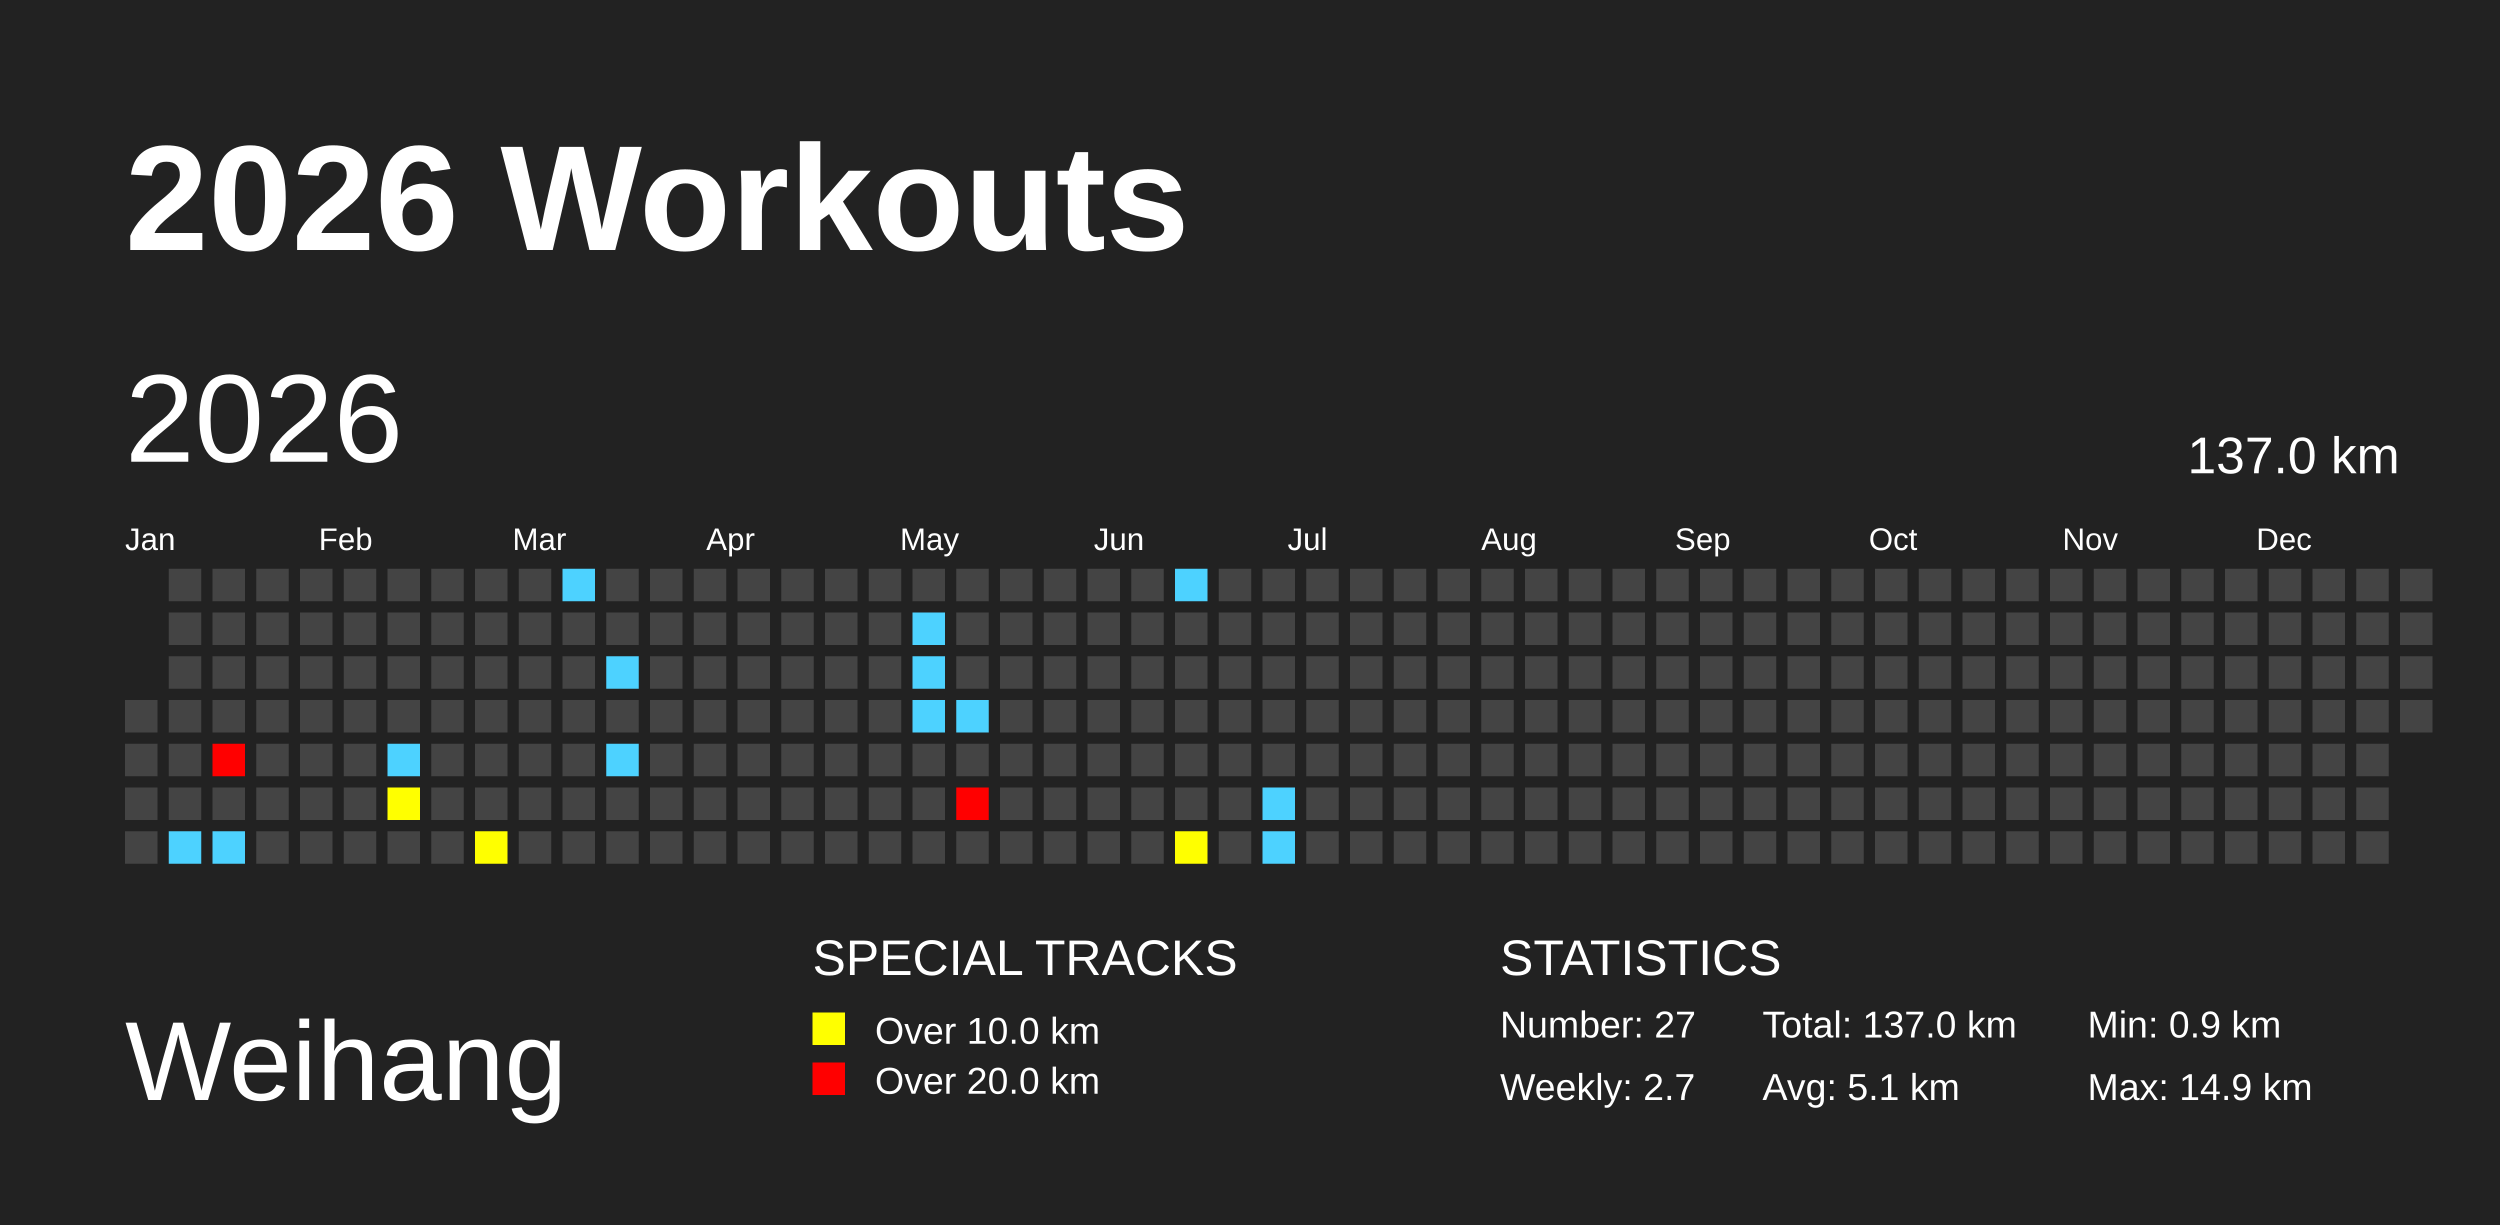
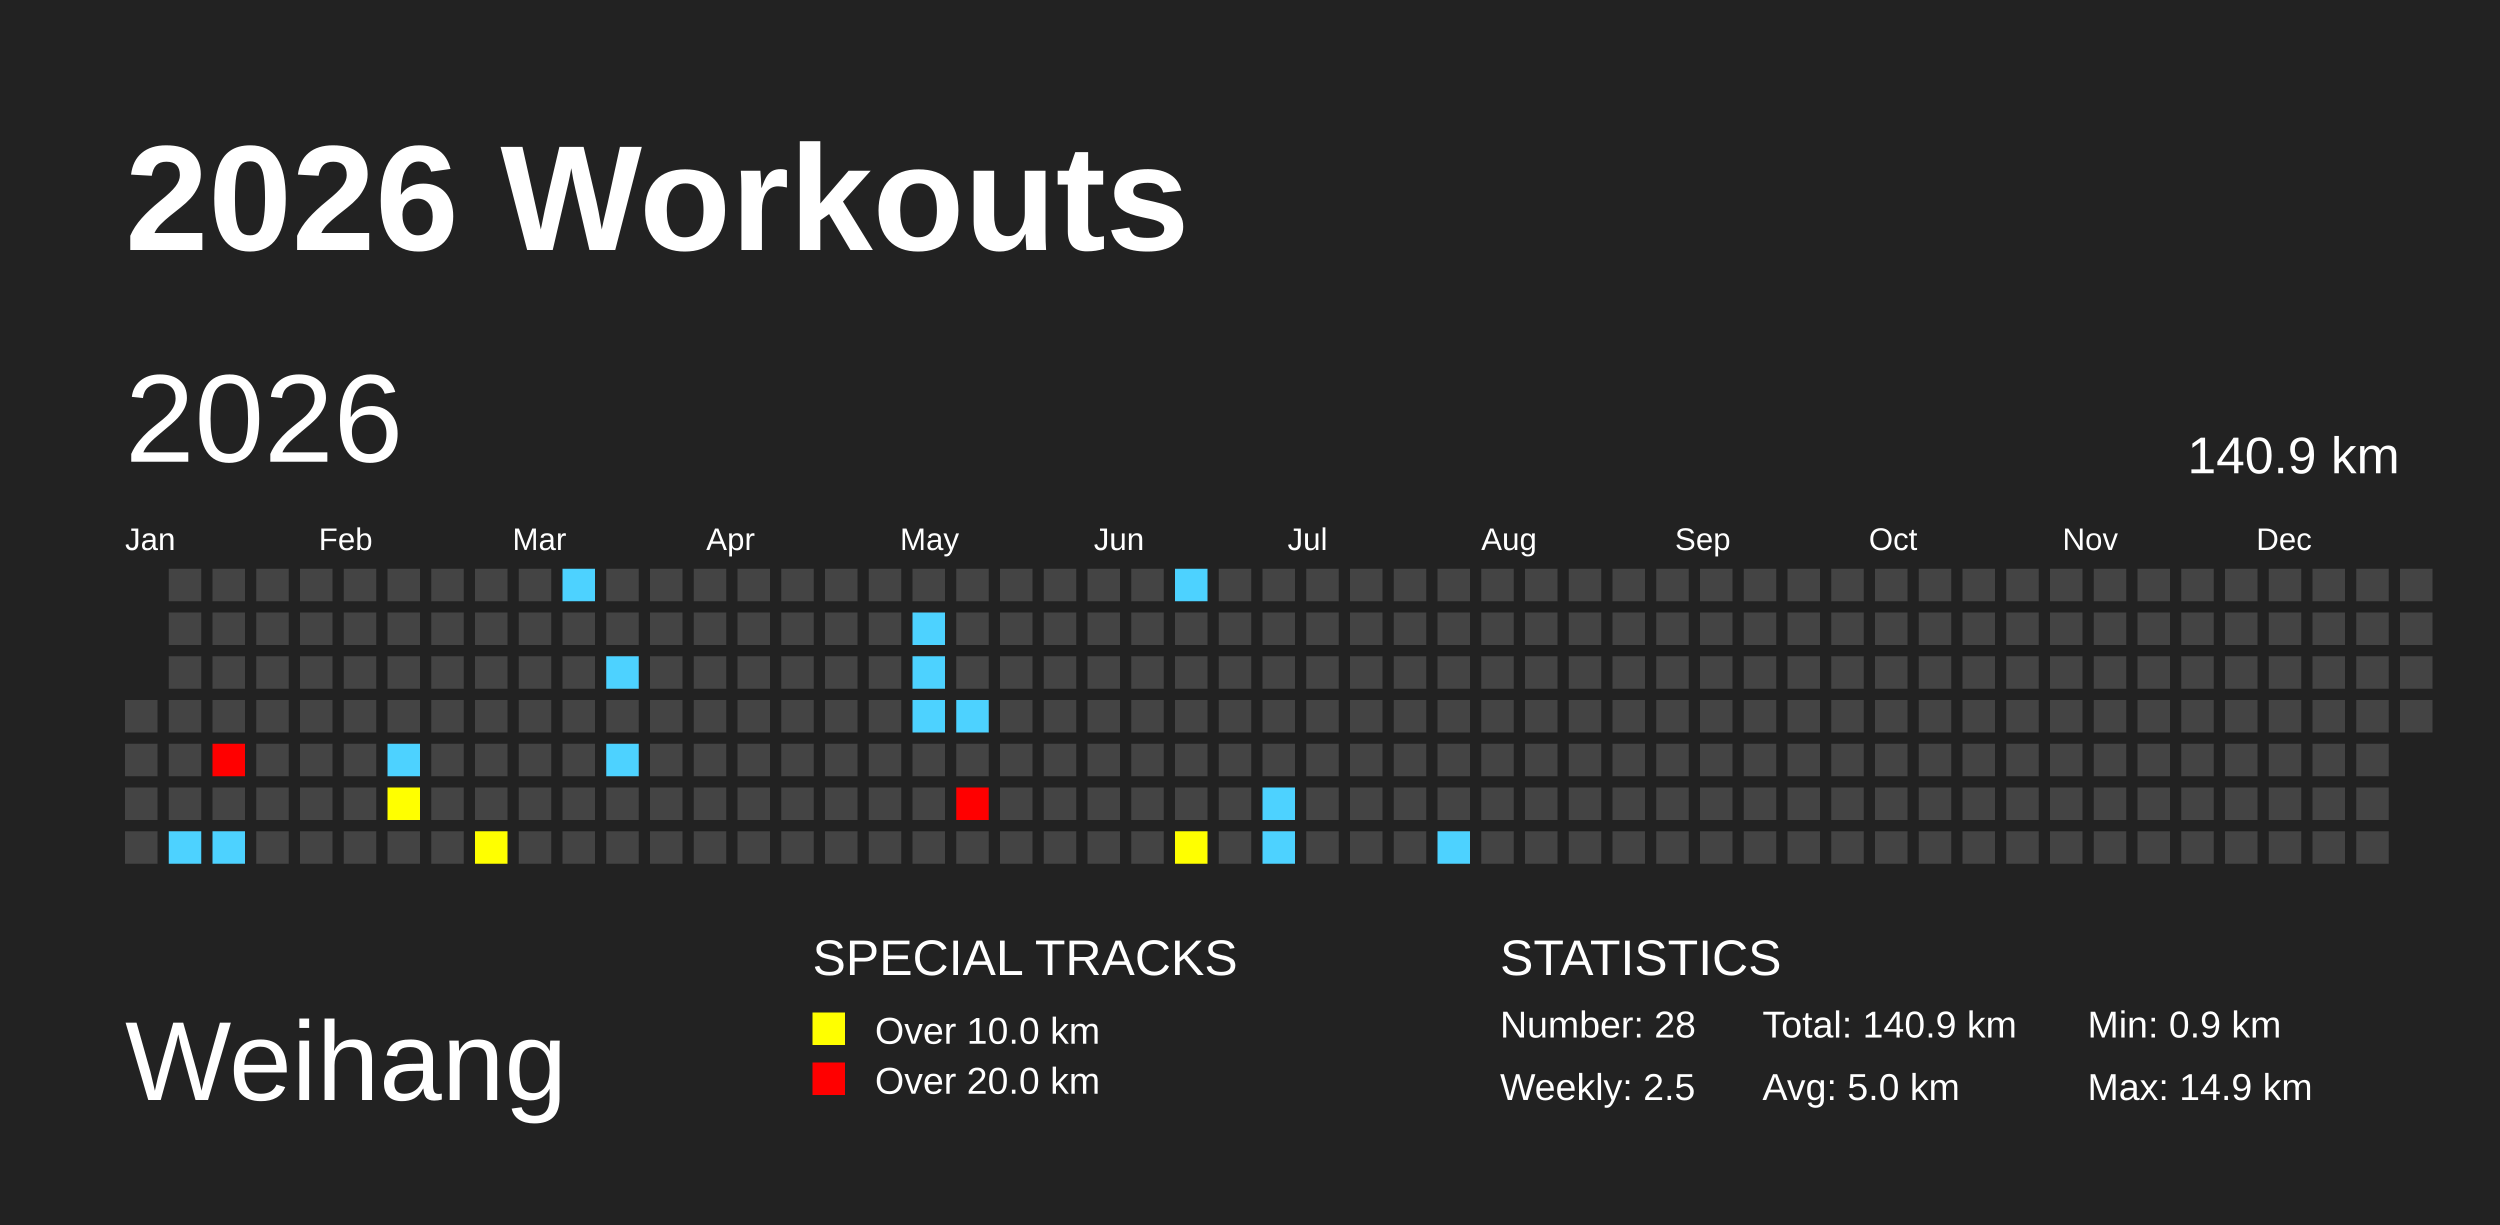
<svg xmlns="http://www.w3.org/2000/svg" baseProfile="full" height="98mm" version="1.1" viewBox="0,0,200,98" width="200mm">
  <defs />
  <rect fill="#222222" height="98" width="200" x="0" y="0" />
  <text fill="#FFFFFF" style="font-size:12px; font-family:Arial; font-weight:bold;" x="10" y="20">2026 Workouts</text>
  <text fill="#FFFFFF" style="font-size:9px; font-family:Arial" x="10" y="88">Weihang</text>
  <text fill="#FFFFFF" style="font-size:4px; font-family:Arial" x="65" y="78">SPECIAL TRACKS</text>
  <rect fill="yellow" height="2.6" width="2.6" x="65" y="81" />
  <text fill="#FFFFFF" style="font-size:3px; font-family:Arial" x="70" y="83.5">Over 10.0 km</text>
  <rect fill="red" height="2.6" width="2.6" x="65" y="85" />
  <text fill="#FFFFFF" style="font-size:3px; font-family:Arial" x="70" y="87.5">Over 20.0 km</text>
  <text fill="#FFFFFF" style="font-size:4px; font-family:Arial" x="120" y="78">STATISTICS</text>
-   <text fill="#FFFFFF" style="font-size:3px; font-family:Arial" x="120" y="83">Number: 27</text>
-   <text fill="#FFFFFF" style="font-size:3px; font-family:Arial" x="120" y="88">Weekly: 2.7</text>
-   <text fill="#FFFFFF" style="font-size:3px; font-family:Arial" x="141" y="83">Total: 137.0 km</text>
-   <text fill="#FFFFFF" style="font-size:3px; font-family:Arial" x="141" y="88">Avg: 5.1 km</text>
+   <text fill="#FFFFFF" style="font-size:3px; font-family:Arial" x="120" y="83">Number: 28</text>
+   <text fill="#FFFFFF" style="font-size:3px; font-family:Arial" x="120" y="88">Weekly: 2.5</text>
+   <text fill="#FFFFFF" style="font-size:3px; font-family:Arial" x="141" y="83">Total: 140.9 km</text>
+   <text fill="#FFFFFF" style="font-size:3px; font-family:Arial" x="141" y="88">Avg: 5.0 km</text>
  <text fill="#FFFFFF" style="font-size:3px; font-family:Arial" x="167" y="83">Min: 0.9 km</text>
  <text fill="#FFFFFF" style="font-size:3px; font-family:Arial" x="167" y="88">Max: 14.9 km</text>
  <text dominant-baseline="hanging" fill="#FFFFFF" style="font-size:10.0px; font-family:Arial;" x="10" y="30">2026</text>
-   <text dominant-baseline="hanging" fill="#FFFFFF" style="font-size:4.125px; font-family:Arial;" x="175" y="35">137.0 km</text>
+   <text dominant-baseline="hanging" fill="#FFFFFF" style="font-size:4.125px; font-family:Arial;" x="175" y="35">140.9 km</text>
  <text fill="#FFFFFF" style="font-size:2.5px; font-family:Arial" x="10.0" y="44">Jan</text>
  <text fill="#FFFFFF" style="font-size:2.5px; font-family:Arial" x="25.5" y="44">Feb</text>
  <text fill="#FFFFFF" style="font-size:2.5px; font-family:Arial" x="41.0" y="44">Mar</text>
  <text fill="#FFFFFF" style="font-size:2.5px; font-family:Arial" x="56.5" y="44">Apr</text>
  <text fill="#FFFFFF" style="font-size:2.5px; font-family:Arial" x="72.0" y="44">May</text>
  <text fill="#FFFFFF" style="font-size:2.5px; font-family:Arial" x="87.5" y="44">Jun</text>
  <text fill="#FFFFFF" style="font-size:2.5px; font-family:Arial" x="103.0" y="44">Jul</text>
  <text fill="#FFFFFF" style="font-size:2.5px; font-family:Arial" x="118.5" y="44">Aug</text>
  <text fill="#FFFFFF" style="font-size:2.5px; font-family:Arial" x="134.0" y="44">Sep</text>
  <text fill="#FFFFFF" style="font-size:2.5px; font-family:Arial" x="149.5" y="44">Oct</text>
  <text fill="#FFFFFF" style="font-size:2.5px; font-family:Arial" x="165.0" y="44">Nov</text>
  <text fill="#FFFFFF" style="font-size:2.5px; font-family:Arial" x="180.5" y="44">Dec</text>
  <rect fill="#444444" height="2.6" width="2.6" x="10.0" y="56.0" />
  <rect fill="#444444" height="2.6" width="2.6" x="10.0" y="59.5" />
  <rect fill="#444444" height="2.6" width="2.6" x="10.0" y="63.0" />
  <rect fill="#444444" height="2.6" width="2.6" x="10.0" y="66.5" />
  <rect fill="#444444" height="2.6" width="2.6" x="13.5" y="45.5" />
  <rect fill="#444444" height="2.6" width="2.6" x="13.5" y="49.0" />
  <rect fill="#444444" height="2.6" width="2.6" x="13.5" y="52.5" />
  <rect fill="#444444" height="2.6" width="2.6" x="13.5" y="56.0" />
  <rect fill="#444444" height="2.6" width="2.6" x="13.5" y="59.5" />
  <rect fill="#444444" height="2.6" width="2.6" x="13.5" y="63.0" />
  <rect fill="#4DD2FF" height="2.6" width="2.6" x="13.5" y="66.5" />
  <rect fill="#444444" height="2.6" width="2.6" x="17.0" y="45.5" />
  <rect fill="#444444" height="2.6" width="2.6" x="17.0" y="49.0" />
  <rect fill="#444444" height="2.6" width="2.6" x="17.0" y="52.5" />
  <rect fill="#444444" height="2.6" width="2.6" x="17.0" y="56.0" />
  <rect fill="red" height="2.6" width="2.6" x="17.0" y="59.5" />
  <rect fill="#444444" height="2.6" width="2.6" x="17.0" y="63.0" />
  <rect fill="#4DD2FF" height="2.6" width="2.6" x="17.0" y="66.5" />
  <rect fill="#444444" height="2.6" width="2.6" x="20.5" y="45.5" />
  <rect fill="#444444" height="2.6" width="2.6" x="20.5" y="49.0" />
  <rect fill="#444444" height="2.6" width="2.6" x="20.5" y="52.5" />
  <rect fill="#444444" height="2.6" width="2.6" x="20.5" y="56.0" />
  <rect fill="#444444" height="2.6" width="2.6" x="20.5" y="59.5" />
  <rect fill="#444444" height="2.6" width="2.6" x="20.5" y="63.0" />
  <rect fill="#444444" height="2.6" width="2.6" x="20.5" y="66.5" />
  <rect fill="#444444" height="2.6" width="2.6" x="24.0" y="45.5" />
  <rect fill="#444444" height="2.6" width="2.6" x="24.0" y="49.0" />
  <rect fill="#444444" height="2.6" width="2.6" x="24.0" y="52.5" />
  <rect fill="#444444" height="2.6" width="2.6" x="24.0" y="56.0" />
  <rect fill="#444444" height="2.6" width="2.6" x="24.0" y="59.5" />
  <rect fill="#444444" height="2.6" width="2.6" x="24.0" y="63.0" />
  <rect fill="#444444" height="2.6" width="2.6" x="24.0" y="66.5" />
  <rect fill="#444444" height="2.6" width="2.6" x="27.5" y="45.5" />
  <rect fill="#444444" height="2.6" width="2.6" x="27.5" y="49.0" />
  <rect fill="#444444" height="2.6" width="2.6" x="27.5" y="52.5" />
  <rect fill="#444444" height="2.6" width="2.6" x="27.5" y="56.0" />
  <rect fill="#444444" height="2.6" width="2.6" x="27.5" y="59.5" />
  <rect fill="#444444" height="2.6" width="2.6" x="27.5" y="63.0" />
  <rect fill="#444444" height="2.6" width="2.6" x="27.5" y="66.5" />
  <rect fill="#444444" height="2.6" width="2.6" x="31.0" y="45.5" />
  <rect fill="#444444" height="2.6" width="2.6" x="31.0" y="49.0" />
  <rect fill="#444444" height="2.6" width="2.6" x="31.0" y="52.5" />
  <rect fill="#444444" height="2.6" width="2.6" x="31.0" y="56.0" />
  <rect fill="#4DD2FF" height="2.6" width="2.6" x="31.0" y="59.5" />
  <rect fill="yellow" height="2.6" width="2.6" x="31.0" y="63.0" />
  <rect fill="#444444" height="2.6" width="2.6" x="31.0" y="66.5" />
  <rect fill="#444444" height="2.6" width="2.6" x="34.5" y="45.5" />
  <rect fill="#444444" height="2.6" width="2.6" x="34.5" y="49.0" />
  <rect fill="#444444" height="2.6" width="2.6" x="34.5" y="52.5" />
  <rect fill="#444444" height="2.6" width="2.6" x="34.5" y="56.0" />
  <rect fill="#444444" height="2.6" width="2.6" x="34.5" y="59.5" />
  <rect fill="#444444" height="2.6" width="2.6" x="34.5" y="63.0" />
  <rect fill="#444444" height="2.6" width="2.6" x="34.5" y="66.5" />
  <rect fill="#444444" height="2.6" width="2.6" x="38.0" y="45.5" />
  <rect fill="#444444" height="2.6" width="2.6" x="38.0" y="49.0" />
  <rect fill="#444444" height="2.6" width="2.6" x="38.0" y="52.5" />
  <rect fill="#444444" height="2.6" width="2.6" x="38.0" y="56.0" />
  <rect fill="#444444" height="2.6" width="2.6" x="38.0" y="59.5" />
  <rect fill="#444444" height="2.6" width="2.6" x="38.0" y="63.0" />
  <rect fill="yellow" height="2.6" width="2.6" x="38.0" y="66.5" />
  <rect fill="#444444" height="2.6" width="2.6" x="41.5" y="45.5" />
  <rect fill="#444444" height="2.6" width="2.6" x="41.5" y="49.0" />
  <rect fill="#444444" height="2.6" width="2.6" x="41.5" y="52.5" />
  <rect fill="#444444" height="2.6" width="2.6" x="41.5" y="56.0" />
  <rect fill="#444444" height="2.6" width="2.6" x="41.5" y="59.5" />
  <rect fill="#444444" height="2.6" width="2.6" x="41.5" y="63.0" />
  <rect fill="#444444" height="2.6" width="2.6" x="41.5" y="66.5" />
  <rect fill="#4DD2FF" height="2.6" width="2.6" x="45.0" y="45.5" />
  <rect fill="#444444" height="2.6" width="2.6" x="45.0" y="49.0" />
  <rect fill="#444444" height="2.6" width="2.6" x="45.0" y="52.5" />
  <rect fill="#444444" height="2.6" width="2.6" x="45.0" y="56.0" />
  <rect fill="#444444" height="2.6" width="2.6" x="45.0" y="59.5" />
  <rect fill="#444444" height="2.6" width="2.6" x="45.0" y="63.0" />
  <rect fill="#444444" height="2.6" width="2.6" x="45.0" y="66.5" />
  <rect fill="#444444" height="2.6" width="2.6" x="48.5" y="45.5" />
  <rect fill="#444444" height="2.6" width="2.6" x="48.5" y="49.0" />
  <rect fill="#4DD2FF" height="2.6" width="2.6" x="48.5" y="52.5" />
  <rect fill="#444444" height="2.6" width="2.6" x="48.5" y="56.0" />
  <rect fill="#4DD2FF" height="2.6" width="2.6" x="48.5" y="59.5" />
  <rect fill="#444444" height="2.6" width="2.6" x="48.5" y="63.0" />
  <rect fill="#444444" height="2.6" width="2.6" x="48.5" y="66.5" />
  <rect fill="#444444" height="2.6" width="2.6" x="52.0" y="45.5" />
  <rect fill="#444444" height="2.6" width="2.6" x="52.0" y="49.0" />
  <rect fill="#444444" height="2.6" width="2.6" x="52.0" y="52.5" />
  <rect fill="#444444" height="2.6" width="2.6" x="52.0" y="56.0" />
  <rect fill="#444444" height="2.6" width="2.6" x="52.0" y="59.5" />
  <rect fill="#444444" height="2.6" width="2.6" x="52.0" y="63.0" />
  <rect fill="#444444" height="2.6" width="2.6" x="52.0" y="66.5" />
  <rect fill="#444444" height="2.6" width="2.6" x="55.5" y="45.5" />
  <rect fill="#444444" height="2.6" width="2.6" x="55.5" y="49.0" />
  <rect fill="#444444" height="2.6" width="2.6" x="55.5" y="52.5" />
  <rect fill="#444444" height="2.6" width="2.6" x="55.5" y="56.0" />
  <rect fill="#444444" height="2.6" width="2.6" x="55.5" y="59.5" />
  <rect fill="#444444" height="2.6" width="2.6" x="55.5" y="63.0" />
  <rect fill="#444444" height="2.6" width="2.6" x="55.5" y="66.5" />
  <rect fill="#444444" height="2.6" width="2.6" x="59.0" y="45.5" />
  <rect fill="#444444" height="2.6" width="2.6" x="59.0" y="49.0" />
  <rect fill="#444444" height="2.6" width="2.6" x="59.0" y="52.5" />
  <rect fill="#444444" height="2.6" width="2.6" x="59.0" y="56.0" />
  <rect fill="#444444" height="2.6" width="2.6" x="59.0" y="59.5" />
  <rect fill="#444444" height="2.6" width="2.6" x="59.0" y="63.0" />
  <rect fill="#444444" height="2.6" width="2.6" x="59.0" y="66.5" />
  <rect fill="#444444" height="2.6" width="2.6" x="62.5" y="45.5" />
  <rect fill="#444444" height="2.6" width="2.6" x="62.5" y="49.0" />
  <rect fill="#444444" height="2.6" width="2.6" x="62.5" y="52.5" />
  <rect fill="#444444" height="2.6" width="2.6" x="62.5" y="56.0" />
  <rect fill="#444444" height="2.6" width="2.6" x="62.5" y="59.5" />
  <rect fill="#444444" height="2.6" width="2.6" x="62.5" y="63.0" />
  <rect fill="#444444" height="2.6" width="2.6" x="62.5" y="66.5" />
  <rect fill="#444444" height="2.6" width="2.6" x="66.0" y="45.5" />
  <rect fill="#444444" height="2.6" width="2.6" x="66.0" y="49.0" />
  <rect fill="#444444" height="2.6" width="2.6" x="66.0" y="52.5" />
  <rect fill="#444444" height="2.6" width="2.6" x="66.0" y="56.0" />
  <rect fill="#444444" height="2.6" width="2.6" x="66.0" y="59.5" />
  <rect fill="#444444" height="2.6" width="2.6" x="66.0" y="63.0" />
  <rect fill="#444444" height="2.6" width="2.6" x="66.0" y="66.5" />
  <rect fill="#444444" height="2.6" width="2.6" x="69.5" y="45.5" />
  <rect fill="#444444" height="2.6" width="2.6" x="69.5" y="49.0" />
  <rect fill="#444444" height="2.6" width="2.6" x="69.5" y="52.5" />
  <rect fill="#444444" height="2.6" width="2.6" x="69.5" y="56.0" />
  <rect fill="#444444" height="2.6" width="2.6" x="69.5" y="59.5" />
  <rect fill="#444444" height="2.6" width="2.6" x="69.5" y="63.0" />
  <rect fill="#444444" height="2.6" width="2.6" x="69.5" y="66.5" />
  <rect fill="#444444" height="2.6" width="2.6" x="73.0" y="45.5" />
  <rect fill="#4DD2FF" height="2.6" width="2.6" x="73.0" y="49.0" />
  <rect fill="#4DD2FF" height="2.6" width="2.6" x="73.0" y="52.5" />
  <rect fill="#4DD2FF" height="2.6" width="2.6" x="73.0" y="56.0" />
  <rect fill="#444444" height="2.6" width="2.6" x="73.0" y="59.5" />
  <rect fill="#444444" height="2.6" width="2.6" x="73.0" y="63.0" />
  <rect fill="#444444" height="2.6" width="2.6" x="73.0" y="66.5" />
  <rect fill="#444444" height="2.6" width="2.6" x="76.5" y="45.5" />
  <rect fill="#444444" height="2.6" width="2.6" x="76.5" y="49.0" />
  <rect fill="#444444" height="2.6" width="2.6" x="76.5" y="52.5" />
  <rect fill="#4DD2FF" height="2.6" width="2.6" x="76.5" y="56.0" />
  <rect fill="#444444" height="2.6" width="2.6" x="76.5" y="59.5" />
  <rect fill="red" height="2.6" width="2.6" x="76.5" y="63.0" />
  <rect fill="#444444" height="2.6" width="2.6" x="76.5" y="66.5" />
  <rect fill="#444444" height="2.6" width="2.6" x="80.0" y="45.5" />
  <rect fill="#444444" height="2.6" width="2.6" x="80.0" y="49.0" />
  <rect fill="#444444" height="2.6" width="2.6" x="80.0" y="52.5" />
  <rect fill="#444444" height="2.6" width="2.6" x="80.0" y="56.0" />
  <rect fill="#444444" height="2.6" width="2.6" x="80.0" y="59.5" />
  <rect fill="#444444" height="2.6" width="2.6" x="80.0" y="63.0" />
  <rect fill="#444444" height="2.6" width="2.6" x="80.0" y="66.5" />
  <rect fill="#444444" height="2.6" width="2.6" x="83.5" y="45.5" />
  <rect fill="#444444" height="2.6" width="2.6" x="83.5" y="49.0" />
  <rect fill="#444444" height="2.6" width="2.6" x="83.5" y="52.5" />
  <rect fill="#444444" height="2.6" width="2.6" x="83.5" y="56.0" />
  <rect fill="#444444" height="2.6" width="2.6" x="83.5" y="59.5" />
  <rect fill="#444444" height="2.6" width="2.6" x="83.5" y="63.0" />
  <rect fill="#444444" height="2.6" width="2.6" x="83.5" y="66.5" />
  <rect fill="#444444" height="2.6" width="2.6" x="87.0" y="45.5" />
  <rect fill="#444444" height="2.6" width="2.6" x="87.0" y="49.0" />
  <rect fill="#444444" height="2.6" width="2.6" x="87.0" y="52.5" />
  <rect fill="#444444" height="2.6" width="2.6" x="87.0" y="56.0" />
  <rect fill="#444444" height="2.6" width="2.6" x="87.0" y="59.5" />
  <rect fill="#444444" height="2.6" width="2.6" x="87.0" y="63.0" />
  <rect fill="#444444" height="2.6" width="2.6" x="87.0" y="66.5" />
  <rect fill="#444444" height="2.6" width="2.6" x="90.5" y="45.5" />
  <rect fill="#444444" height="2.6" width="2.6" x="90.5" y="49.0" />
  <rect fill="#444444" height="2.6" width="2.6" x="90.5" y="52.5" />
  <rect fill="#444444" height="2.6" width="2.6" x="90.5" y="56.0" />
  <rect fill="#444444" height="2.6" width="2.6" x="90.5" y="59.5" />
  <rect fill="#444444" height="2.6" width="2.6" x="90.5" y="63.0" />
  <rect fill="#444444" height="2.6" width="2.6" x="90.5" y="66.5" />
  <rect fill="#4DD2FF" height="2.6" width="2.6" x="94.0" y="45.5" />
  <rect fill="#444444" height="2.6" width="2.6" x="94.0" y="49.0" />
  <rect fill="#444444" height="2.6" width="2.6" x="94.0" y="52.5" />
  <rect fill="#444444" height="2.6" width="2.6" x="94.0" y="56.0" />
  <rect fill="#444444" height="2.6" width="2.6" x="94.0" y="59.5" />
  <rect fill="#444444" height="2.6" width="2.6" x="94.0" y="63.0" />
  <rect fill="yellow" height="2.6" width="2.6" x="94.0" y="66.5" />
  <rect fill="#444444" height="2.6" width="2.6" x="97.5" y="45.5" />
  <rect fill="#444444" height="2.6" width="2.6" x="97.5" y="49.0" />
  <rect fill="#444444" height="2.6" width="2.6" x="97.5" y="52.5" />
  <rect fill="#444444" height="2.6" width="2.6" x="97.5" y="56.0" />
  <rect fill="#444444" height="2.6" width="2.6" x="97.5" y="59.5" />
  <rect fill="#444444" height="2.6" width="2.6" x="97.5" y="63.0" />
  <rect fill="#444444" height="2.6" width="2.6" x="97.5" y="66.5" />
  <rect fill="#444444" height="2.6" width="2.6" x="101.0" y="45.5" />
  <rect fill="#444444" height="2.6" width="2.6" x="101.0" y="49.0" />
  <rect fill="#444444" height="2.6" width="2.6" x="101.0" y="52.5" />
  <rect fill="#444444" height="2.6" width="2.6" x="101.0" y="56.0" />
  <rect fill="#444444" height="2.6" width="2.6" x="101.0" y="59.5" />
  <rect fill="#4DD2FF" height="2.6" width="2.6" x="101.0" y="63.0" />
  <rect fill="#4DD2FF" height="2.6" width="2.6" x="101.0" y="66.5" />
  <rect fill="#444444" height="2.6" width="2.6" x="104.5" y="45.5" />
  <rect fill="#444444" height="2.6" width="2.6" x="104.5" y="49.0" />
  <rect fill="#444444" height="2.6" width="2.6" x="104.5" y="52.5" />
  <rect fill="#444444" height="2.6" width="2.6" x="104.5" y="56.0" />
  <rect fill="#444444" height="2.6" width="2.6" x="104.5" y="59.5" />
  <rect fill="#444444" height="2.6" width="2.6" x="104.5" y="63.0" />
  <rect fill="#444444" height="2.6" width="2.6" x="104.5" y="66.5" />
  <rect fill="#444444" height="2.6" width="2.6" x="108.0" y="45.5" />
  <rect fill="#444444" height="2.6" width="2.6" x="108.0" y="49.0" />
  <rect fill="#444444" height="2.6" width="2.6" x="108.0" y="52.5" />
  <rect fill="#444444" height="2.6" width="2.6" x="108.0" y="56.0" />
  <rect fill="#444444" height="2.6" width="2.6" x="108.0" y="59.5" />
  <rect fill="#444444" height="2.6" width="2.6" x="108.0" y="63.0" />
  <rect fill="#444444" height="2.6" width="2.6" x="108.0" y="66.5" />
  <rect fill="#444444" height="2.6" width="2.6" x="111.5" y="45.5" />
  <rect fill="#444444" height="2.6" width="2.6" x="111.5" y="49.0" />
  <rect fill="#444444" height="2.6" width="2.6" x="111.5" y="52.5" />
  <rect fill="#444444" height="2.6" width="2.6" x="111.5" y="56.0" />
  <rect fill="#444444" height="2.6" width="2.6" x="111.5" y="59.5" />
  <rect fill="#444444" height="2.6" width="2.6" x="111.5" y="63.0" />
  <rect fill="#444444" height="2.6" width="2.6" x="111.5" y="66.5" />
  <rect fill="#444444" height="2.6" width="2.6" x="115.0" y="45.5" />
  <rect fill="#444444" height="2.6" width="2.6" x="115.0" y="49.0" />
  <rect fill="#444444" height="2.6" width="2.6" x="115.0" y="52.5" />
  <rect fill="#444444" height="2.6" width="2.6" x="115.0" y="56.0" />
  <rect fill="#444444" height="2.6" width="2.6" x="115.0" y="59.5" />
  <rect fill="#444444" height="2.6" width="2.6" x="115.0" y="63.0" />
-   <rect fill="#444444" height="2.6" width="2.6" x="115.0" y="66.5" />
+   <rect fill="#4DD2FF" height="2.6" width="2.6" x="115.0" y="66.5" />
  <rect fill="#444444" height="2.6" width="2.6" x="118.5" y="45.5" />
  <rect fill="#444444" height="2.6" width="2.6" x="118.5" y="49.0" />
  <rect fill="#444444" height="2.6" width="2.6" x="118.5" y="52.5" />
  <rect fill="#444444" height="2.6" width="2.6" x="118.5" y="56.0" />
  <rect fill="#444444" height="2.6" width="2.6" x="118.5" y="59.5" />
  <rect fill="#444444" height="2.6" width="2.6" x="118.5" y="63.0" />
  <rect fill="#444444" height="2.6" width="2.6" x="118.5" y="66.5" />
  <rect fill="#444444" height="2.6" width="2.6" x="122.0" y="45.5" />
  <rect fill="#444444" height="2.6" width="2.6" x="122.0" y="49.0" />
  <rect fill="#444444" height="2.6" width="2.6" x="122.0" y="52.5" />
  <rect fill="#444444" height="2.6" width="2.6" x="122.0" y="56.0" />
  <rect fill="#444444" height="2.6" width="2.6" x="122.0" y="59.5" />
  <rect fill="#444444" height="2.6" width="2.6" x="122.0" y="63.0" />
  <rect fill="#444444" height="2.6" width="2.6" x="122.0" y="66.5" />
  <rect fill="#444444" height="2.6" width="2.6" x="125.5" y="45.5" />
  <rect fill="#444444" height="2.6" width="2.6" x="125.5" y="49.0" />
  <rect fill="#444444" height="2.6" width="2.6" x="125.5" y="52.5" />
  <rect fill="#444444" height="2.6" width="2.6" x="125.5" y="56.0" />
  <rect fill="#444444" height="2.6" width="2.6" x="125.5" y="59.5" />
  <rect fill="#444444" height="2.6" width="2.6" x="125.5" y="63.0" />
  <rect fill="#444444" height="2.6" width="2.6" x="125.5" y="66.5" />
  <rect fill="#444444" height="2.6" width="2.6" x="129.0" y="45.5" />
  <rect fill="#444444" height="2.6" width="2.6" x="129.0" y="49.0" />
  <rect fill="#444444" height="2.6" width="2.6" x="129.0" y="52.5" />
  <rect fill="#444444" height="2.6" width="2.6" x="129.0" y="56.0" />
  <rect fill="#444444" height="2.6" width="2.6" x="129.0" y="59.5" />
  <rect fill="#444444" height="2.6" width="2.6" x="129.0" y="63.0" />
  <rect fill="#444444" height="2.6" width="2.6" x="129.0" y="66.5" />
  <rect fill="#444444" height="2.6" width="2.6" x="132.5" y="45.5" />
  <rect fill="#444444" height="2.6" width="2.6" x="132.5" y="49.0" />
  <rect fill="#444444" height="2.6" width="2.6" x="132.5" y="52.5" />
  <rect fill="#444444" height="2.6" width="2.6" x="132.5" y="56.0" />
  <rect fill="#444444" height="2.6" width="2.6" x="132.5" y="59.5" />
  <rect fill="#444444" height="2.6" width="2.6" x="132.5" y="63.0" />
  <rect fill="#444444" height="2.6" width="2.6" x="132.5" y="66.5" />
  <rect fill="#444444" height="2.6" width="2.6" x="136.0" y="45.5" />
  <rect fill="#444444" height="2.6" width="2.6" x="136.0" y="49.0" />
  <rect fill="#444444" height="2.6" width="2.6" x="136.0" y="52.5" />
  <rect fill="#444444" height="2.6" width="2.6" x="136.0" y="56.0" />
  <rect fill="#444444" height="2.6" width="2.6" x="136.0" y="59.5" />
  <rect fill="#444444" height="2.6" width="2.6" x="136.0" y="63.0" />
  <rect fill="#444444" height="2.6" width="2.6" x="136.0" y="66.5" />
  <rect fill="#444444" height="2.6" width="2.6" x="139.5" y="45.5" />
  <rect fill="#444444" height="2.6" width="2.6" x="139.5" y="49.0" />
  <rect fill="#444444" height="2.6" width="2.6" x="139.5" y="52.5" />
  <rect fill="#444444" height="2.6" width="2.6" x="139.5" y="56.0" />
  <rect fill="#444444" height="2.6" width="2.6" x="139.5" y="59.5" />
  <rect fill="#444444" height="2.6" width="2.6" x="139.5" y="63.0" />
  <rect fill="#444444" height="2.6" width="2.6" x="139.5" y="66.5" />
  <rect fill="#444444" height="2.6" width="2.6" x="143.0" y="45.5" />
  <rect fill="#444444" height="2.6" width="2.6" x="143.0" y="49.0" />
  <rect fill="#444444" height="2.6" width="2.6" x="143.0" y="52.5" />
  <rect fill="#444444" height="2.6" width="2.6" x="143.0" y="56.0" />
  <rect fill="#444444" height="2.6" width="2.6" x="143.0" y="59.5" />
  <rect fill="#444444" height="2.6" width="2.6" x="143.0" y="63.0" />
  <rect fill="#444444" height="2.6" width="2.6" x="143.0" y="66.5" />
  <rect fill="#444444" height="2.6" width="2.6" x="146.5" y="45.5" />
  <rect fill="#444444" height="2.6" width="2.6" x="146.5" y="49.0" />
  <rect fill="#444444" height="2.6" width="2.6" x="146.5" y="52.5" />
  <rect fill="#444444" height="2.6" width="2.6" x="146.5" y="56.0" />
  <rect fill="#444444" height="2.6" width="2.6" x="146.5" y="59.5" />
  <rect fill="#444444" height="2.6" width="2.6" x="146.5" y="63.0" />
  <rect fill="#444444" height="2.6" width="2.6" x="146.5" y="66.5" />
  <rect fill="#444444" height="2.6" width="2.6" x="150.0" y="45.5" />
  <rect fill="#444444" height="2.6" width="2.6" x="150.0" y="49.0" />
  <rect fill="#444444" height="2.6" width="2.6" x="150.0" y="52.5" />
  <rect fill="#444444" height="2.6" width="2.6" x="150.0" y="56.0" />
  <rect fill="#444444" height="2.6" width="2.6" x="150.0" y="59.5" />
  <rect fill="#444444" height="2.6" width="2.6" x="150.0" y="63.0" />
  <rect fill="#444444" height="2.6" width="2.6" x="150.0" y="66.5" />
  <rect fill="#444444" height="2.6" width="2.6" x="153.5" y="45.5" />
  <rect fill="#444444" height="2.6" width="2.6" x="153.5" y="49.0" />
  <rect fill="#444444" height="2.6" width="2.6" x="153.5" y="52.5" />
  <rect fill="#444444" height="2.6" width="2.6" x="153.5" y="56.0" />
  <rect fill="#444444" height="2.6" width="2.6" x="153.5" y="59.5" />
  <rect fill="#444444" height="2.6" width="2.6" x="153.5" y="63.0" />
  <rect fill="#444444" height="2.6" width="2.6" x="153.5" y="66.5" />
  <rect fill="#444444" height="2.6" width="2.6" x="157.0" y="45.5" />
  <rect fill="#444444" height="2.6" width="2.6" x="157.0" y="49.0" />
  <rect fill="#444444" height="2.6" width="2.6" x="157.0" y="52.5" />
  <rect fill="#444444" height="2.6" width="2.6" x="157.0" y="56.0" />
  <rect fill="#444444" height="2.6" width="2.6" x="157.0" y="59.5" />
  <rect fill="#444444" height="2.6" width="2.6" x="157.0" y="63.0" />
  <rect fill="#444444" height="2.6" width="2.6" x="157.0" y="66.5" />
  <rect fill="#444444" height="2.6" width="2.6" x="160.5" y="45.5" />
  <rect fill="#444444" height="2.6" width="2.6" x="160.5" y="49.0" />
  <rect fill="#444444" height="2.6" width="2.6" x="160.5" y="52.5" />
  <rect fill="#444444" height="2.6" width="2.6" x="160.5" y="56.0" />
  <rect fill="#444444" height="2.6" width="2.6" x="160.5" y="59.5" />
  <rect fill="#444444" height="2.6" width="2.6" x="160.5" y="63.0" />
  <rect fill="#444444" height="2.6" width="2.6" x="160.5" y="66.5" />
  <rect fill="#444444" height="2.6" width="2.6" x="164.0" y="45.5" />
  <rect fill="#444444" height="2.6" width="2.6" x="164.0" y="49.0" />
  <rect fill="#444444" height="2.6" width="2.6" x="164.0" y="52.5" />
  <rect fill="#444444" height="2.6" width="2.6" x="164.0" y="56.0" />
  <rect fill="#444444" height="2.6" width="2.6" x="164.0" y="59.5" />
  <rect fill="#444444" height="2.6" width="2.6" x="164.0" y="63.0" />
  <rect fill="#444444" height="2.6" width="2.6" x="164.0" y="66.5" />
  <rect fill="#444444" height="2.6" width="2.6" x="167.5" y="45.5" />
  <rect fill="#444444" height="2.6" width="2.6" x="167.5" y="49.0" />
  <rect fill="#444444" height="2.6" width="2.6" x="167.5" y="52.5" />
  <rect fill="#444444" height="2.6" width="2.6" x="167.5" y="56.0" />
  <rect fill="#444444" height="2.6" width="2.6" x="167.5" y="59.5" />
  <rect fill="#444444" height="2.6" width="2.6" x="167.5" y="63.0" />
  <rect fill="#444444" height="2.6" width="2.6" x="167.5" y="66.5" />
  <rect fill="#444444" height="2.6" width="2.6" x="171.0" y="45.5" />
  <rect fill="#444444" height="2.6" width="2.6" x="171.0" y="49.0" />
  <rect fill="#444444" height="2.6" width="2.6" x="171.0" y="52.5" />
  <rect fill="#444444" height="2.6" width="2.6" x="171.0" y="56.0" />
  <rect fill="#444444" height="2.6" width="2.6" x="171.0" y="59.5" />
  <rect fill="#444444" height="2.6" width="2.6" x="171.0" y="63.0" />
  <rect fill="#444444" height="2.6" width="2.6" x="171.0" y="66.5" />
  <rect fill="#444444" height="2.6" width="2.6" x="174.5" y="45.5" />
  <rect fill="#444444" height="2.6" width="2.6" x="174.5" y="49.0" />
  <rect fill="#444444" height="2.6" width="2.6" x="174.5" y="52.5" />
  <rect fill="#444444" height="2.6" width="2.6" x="174.5" y="56.0" />
  <rect fill="#444444" height="2.6" width="2.6" x="174.5" y="59.5" />
  <rect fill="#444444" height="2.6" width="2.6" x="174.5" y="63.0" />
  <rect fill="#444444" height="2.6" width="2.6" x="174.5" y="66.5" />
  <rect fill="#444444" height="2.6" width="2.6" x="178.0" y="45.5" />
  <rect fill="#444444" height="2.6" width="2.6" x="178.0" y="49.0" />
  <rect fill="#444444" height="2.6" width="2.6" x="178.0" y="52.5" />
  <rect fill="#444444" height="2.6" width="2.6" x="178.0" y="56.0" />
  <rect fill="#444444" height="2.6" width="2.6" x="178.0" y="59.5" />
  <rect fill="#444444" height="2.6" width="2.6" x="178.0" y="63.0" />
  <rect fill="#444444" height="2.6" width="2.6" x="178.0" y="66.5" />
  <rect fill="#444444" height="2.6" width="2.6" x="181.5" y="45.5" />
  <rect fill="#444444" height="2.6" width="2.6" x="181.5" y="49.0" />
  <rect fill="#444444" height="2.6" width="2.6" x="181.5" y="52.5" />
  <rect fill="#444444" height="2.6" width="2.6" x="181.5" y="56.0" />
  <rect fill="#444444" height="2.6" width="2.6" x="181.5" y="59.5" />
  <rect fill="#444444" height="2.6" width="2.6" x="181.5" y="63.0" />
  <rect fill="#444444" height="2.6" width="2.6" x="181.5" y="66.5" />
  <rect fill="#444444" height="2.6" width="2.6" x="185.0" y="45.5" />
  <rect fill="#444444" height="2.6" width="2.6" x="185.0" y="49.0" />
  <rect fill="#444444" height="2.6" width="2.6" x="185.0" y="52.5" />
  <rect fill="#444444" height="2.6" width="2.6" x="185.0" y="56.0" />
  <rect fill="#444444" height="2.6" width="2.6" x="185.0" y="59.5" />
  <rect fill="#444444" height="2.6" width="2.6" x="185.0" y="63.0" />
  <rect fill="#444444" height="2.6" width="2.6" x="185.0" y="66.5" />
  <rect fill="#444444" height="2.6" width="2.6" x="188.5" y="45.5" />
  <rect fill="#444444" height="2.6" width="2.6" x="188.5" y="49.0" />
  <rect fill="#444444" height="2.6" width="2.6" x="188.5" y="52.5" />
  <rect fill="#444444" height="2.6" width="2.6" x="188.5" y="56.0" />
  <rect fill="#444444" height="2.6" width="2.6" x="188.5" y="59.5" />
  <rect fill="#444444" height="2.6" width="2.6" x="188.5" y="63.0" />
  <rect fill="#444444" height="2.6" width="2.6" x="188.5" y="66.5" />
  <rect fill="#444444" height="2.6" width="2.6" x="192.0" y="45.5" />
  <rect fill="#444444" height="2.6" width="2.6" x="192.0" y="49.0" />
  <rect fill="#444444" height="2.6" width="2.6" x="192.0" y="52.5" />
  <rect fill="#444444" height="2.6" width="2.6" x="192.0" y="56.0" />
</svg>
